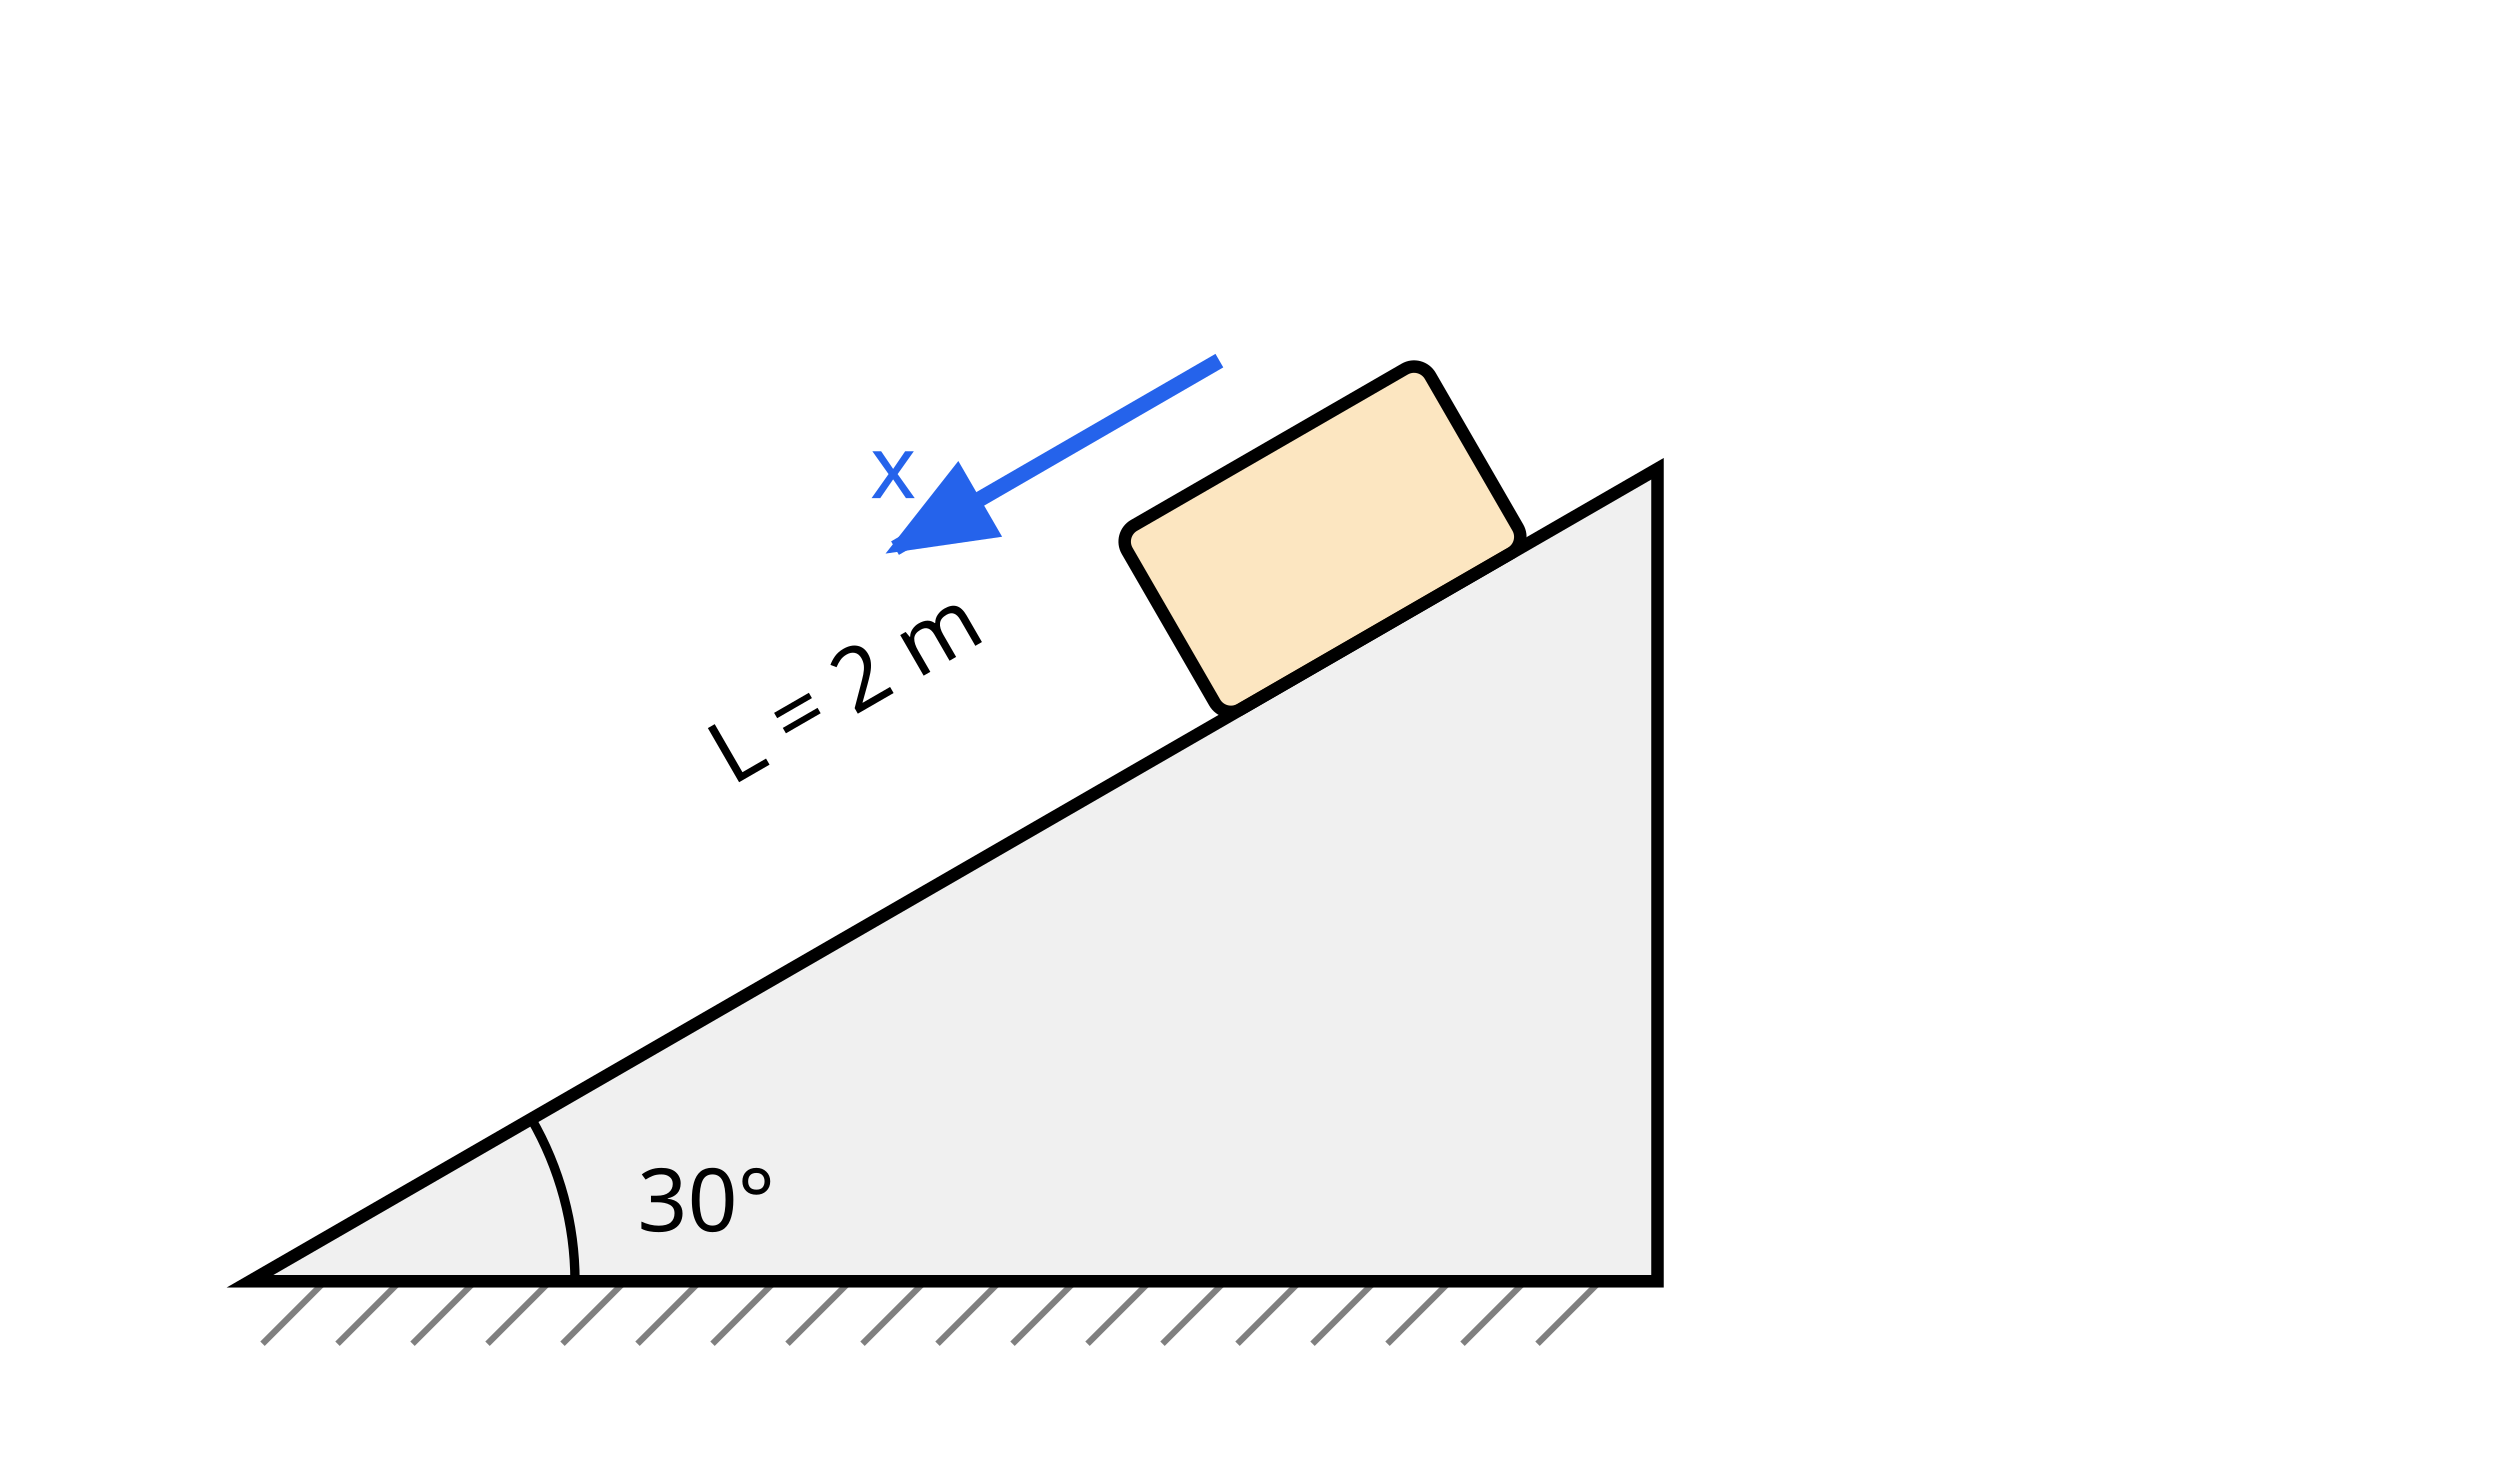
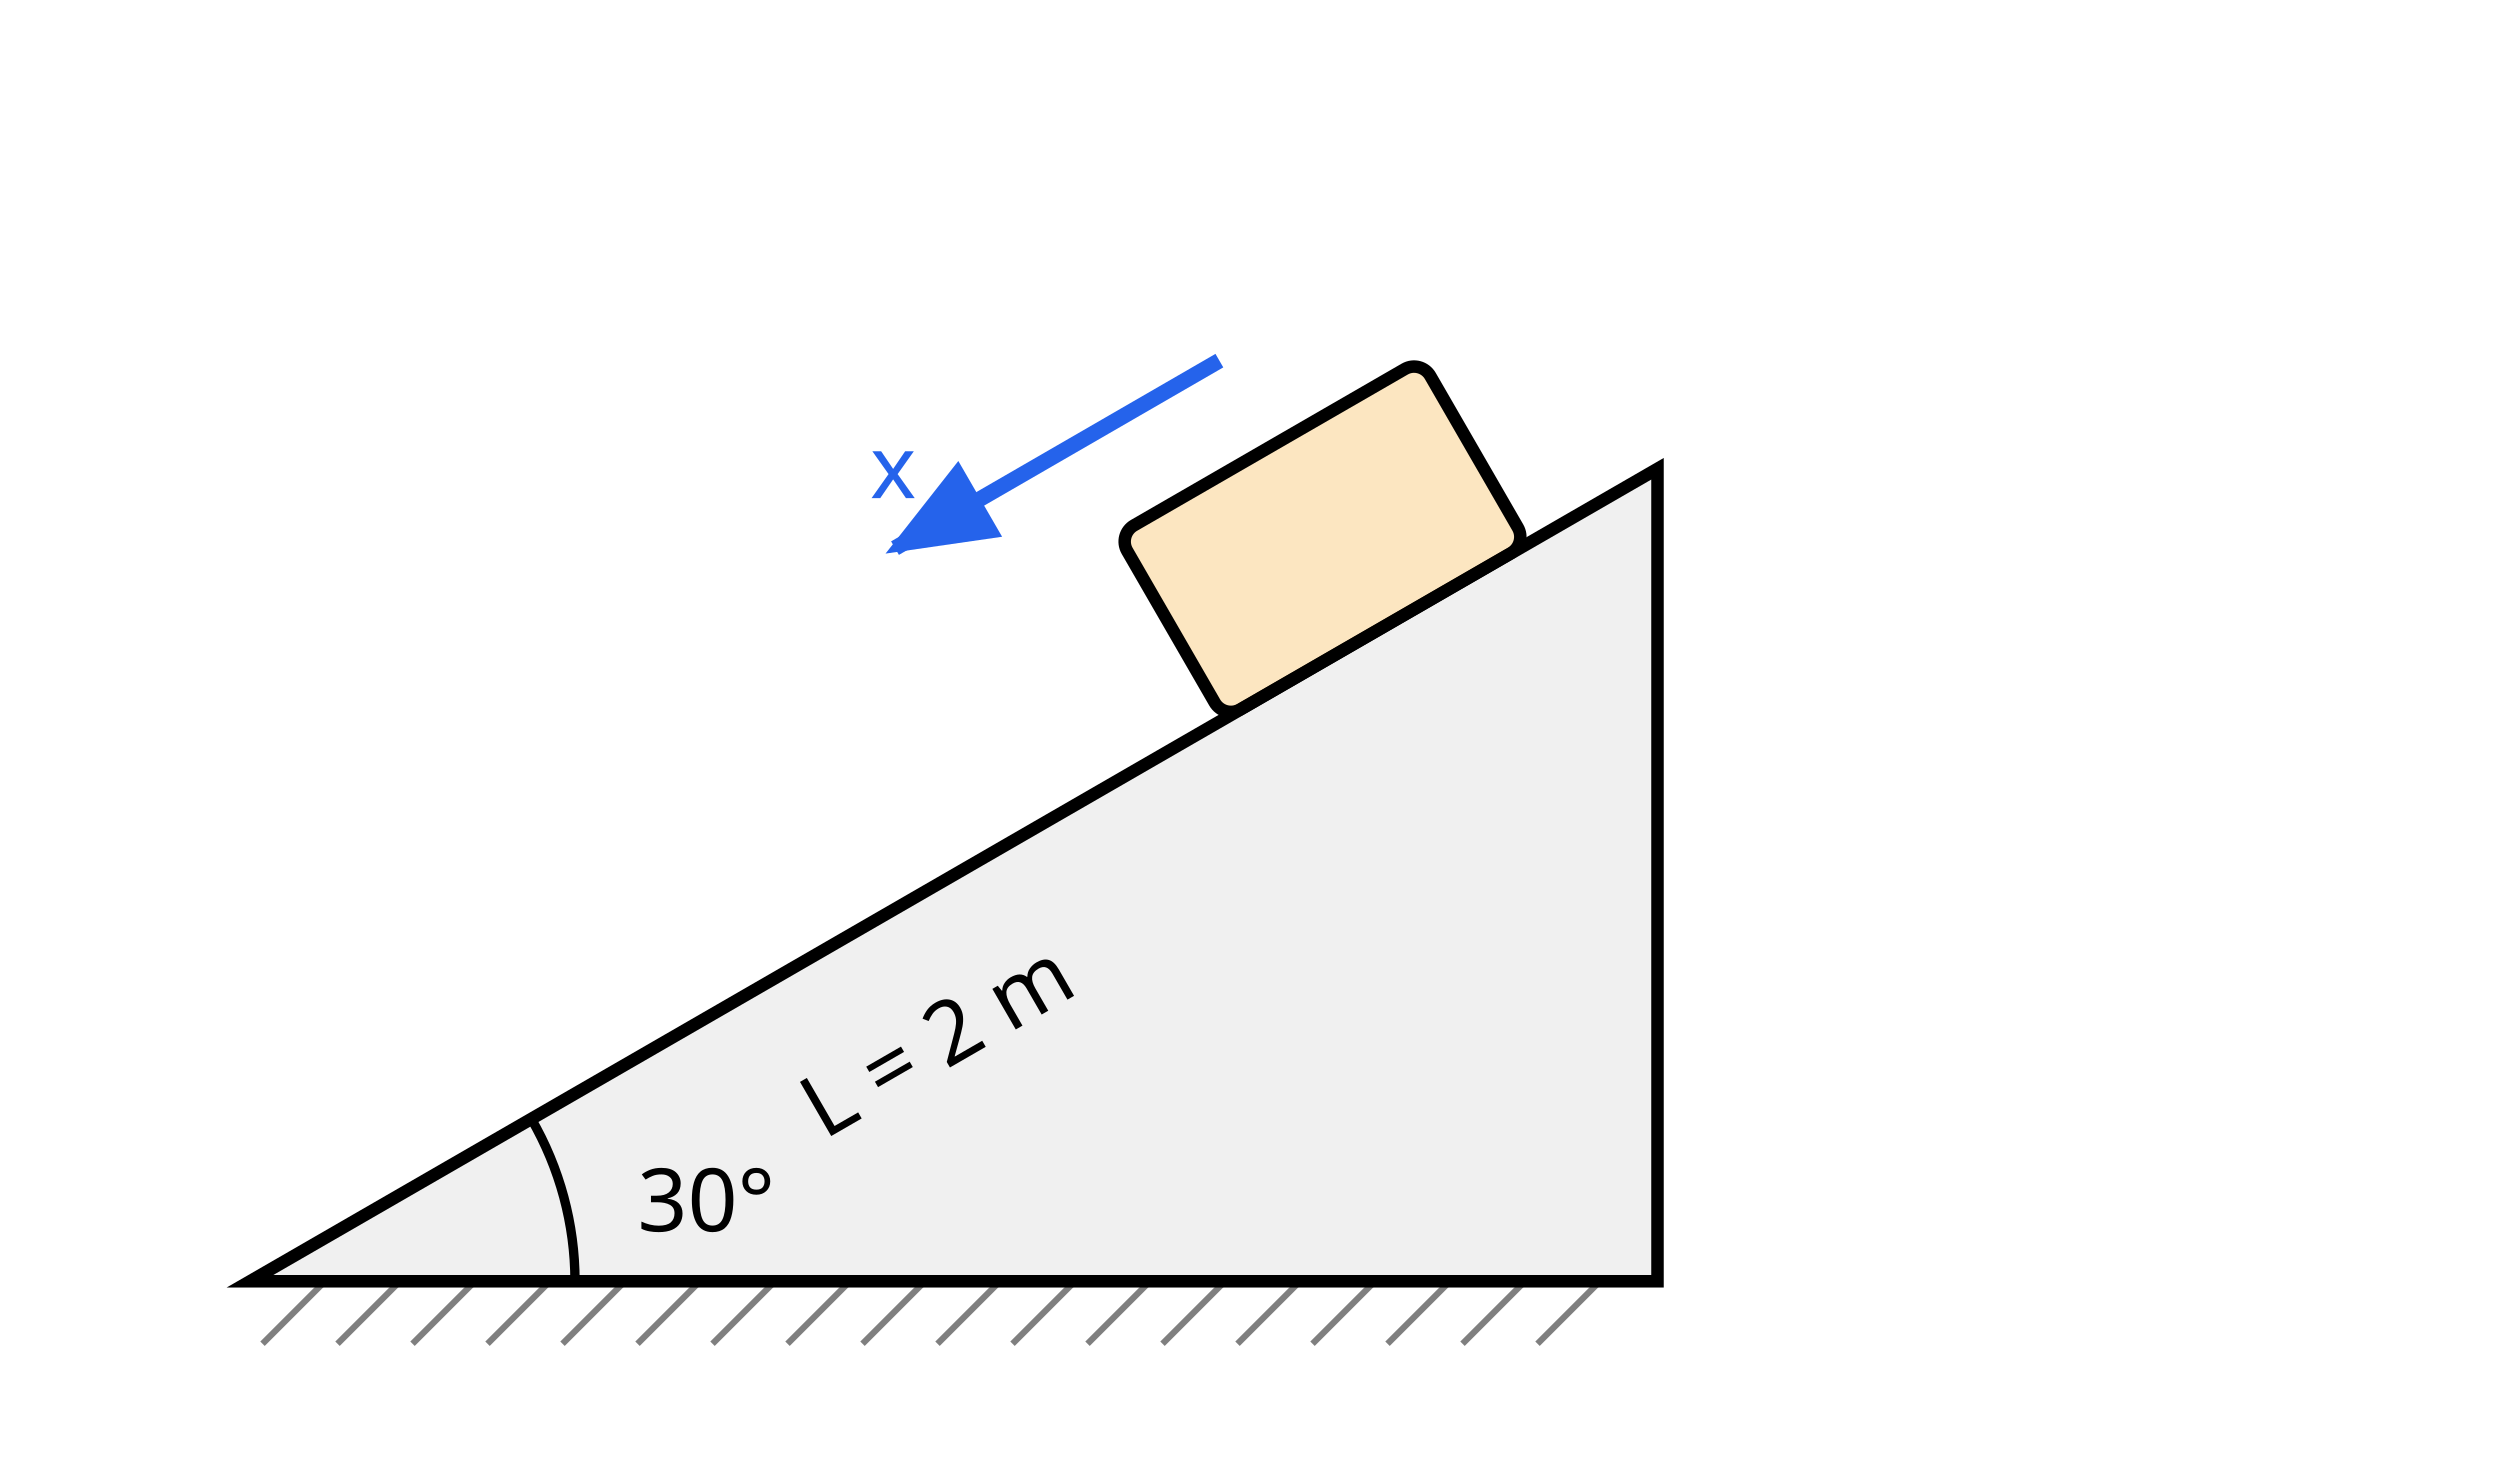
<svg xmlns="http://www.w3.org/2000/svg" viewBox="0 0 400 235" role="img" font-family="system-ui,sans-serif" font-size="14" fill="none" stroke="currentColor" stroke-width="2">
  <defs>
    <marker id="a339255" viewBox="0 0 10 10" refX="9" refY="5" markerWidth="7" markerHeight="7" orient="auto-start-reverse">
      <path d="M0,1 L10,5 L0,9 z" fill="currentColor" stroke="none" />
    </marker>
    <marker id="a339255b" viewBox="0 0 10 10" refX="9" refY="5" markerWidth="7" markerHeight="7" orient="auto-start-reverse">
      <path d="M0,1 L10,5 L0,9 z" fill="#2563eb" stroke="none" />
    </marker>
    <marker id="a339255r" viewBox="0 0 10 10" refX="9" refY="5" markerWidth="7" markerHeight="7" orient="auto-start-reverse">
      <path d="M0,1 L10,5 L0,9 z" fill="#dc2626" stroke="none" />
    </marker>
  </defs>
  <polygon points="40,205 265.2,205 265.2,75.0" fill="currentColor" fill-opacity=".06" />
  <line x1="52" y1="205" x2="42" y2="215" stroke-width="1" opacity=".5" />
  <line x1="64" y1="205" x2="54" y2="215" stroke-width="1" opacity=".5" />
  <line x1="76" y1="205" x2="66" y2="215" stroke-width="1" opacity=".5" />
  <line x1="88" y1="205" x2="78" y2="215" stroke-width="1" opacity=".5" />
  <line x1="100" y1="205" x2="90" y2="215" stroke-width="1" opacity=".5" />
  <line x1="112" y1="205" x2="102" y2="215" stroke-width="1" opacity=".5" />
  <line x1="124" y1="205" x2="114" y2="215" stroke-width="1" opacity=".5" />
  <line x1="136" y1="205" x2="126" y2="215" stroke-width="1" opacity=".5" />
  <line x1="148" y1="205" x2="138" y2="215" stroke-width="1" opacity=".5" />
  <line x1="160" y1="205" x2="150" y2="215" stroke-width="1" opacity=".5" />
  <line x1="172" y1="205" x2="162" y2="215" stroke-width="1" opacity=".5" />
  <line x1="184" y1="205" x2="174" y2="215" stroke-width="1" opacity=".5" />
  <line x1="196" y1="205" x2="186" y2="215" stroke-width="1" opacity=".5" />
  <line x1="208" y1="205" x2="198" y2="215" stroke-width="1" opacity=".5" />
  <line x1="220" y1="205" x2="210" y2="215" stroke-width="1" opacity=".5" />
  <line x1="232" y1="205" x2="222" y2="215" stroke-width="1" opacity=".5" />
  <line x1="244" y1="205" x2="234" y2="215" stroke-width="1" opacity=".5" />
  <line x1="256" y1="205" x2="246" y2="215" stroke-width="1" opacity=".5" />
  <g transform="translate(220.1,101.0) rotate(-30)">
    <rect x="-28.0" y="-34" width="56" height="34" rx="3" fill="#f59e0b" fill-opacity=".25" />
  </g>
  <line x1="195.1" y1="57.7" x2="143.2" y2="87.7" stroke="#2563eb" stroke-width="2.5" marker-end="url(#a339255b)" />
  <text x="139.2" y="79.7" text-anchor="start" fill="#2563eb" stroke="none">x</text>
  <path d="M92,205 A52 52 0 0 0 85.0 179.0" stroke-width="1.5" />
  <text x="102.0" y="197.0" text-anchor="start" fill="currentColor" stroke="none">30°</text>
-   <text x="137.6" y="114.0" text-anchor="middle" fill="currentColor" stroke="none" transform="rotate(-30 137.5833 114.0192)">L = 2 m</text>
+   <text x="152.3" y="170.6" text-anchor="middle" fill="currentColor" stroke="none" transform="rotate(-30 152.325 170.5526)">L = 2 m</text>
</svg>
